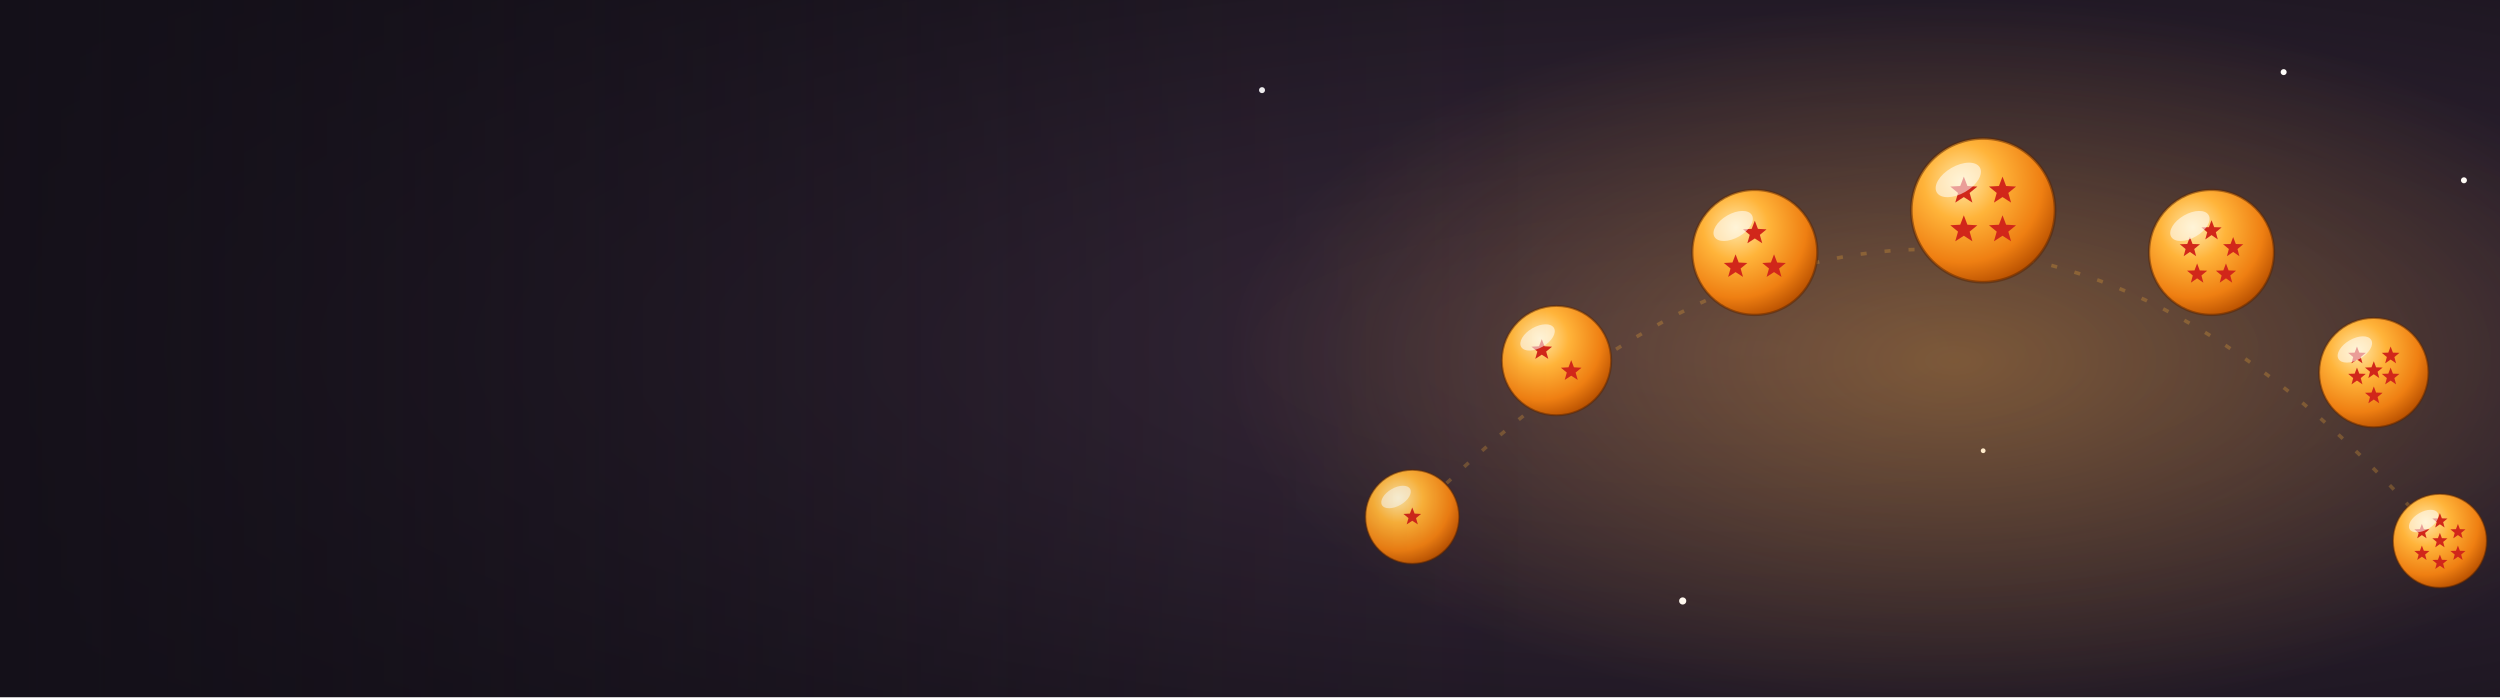
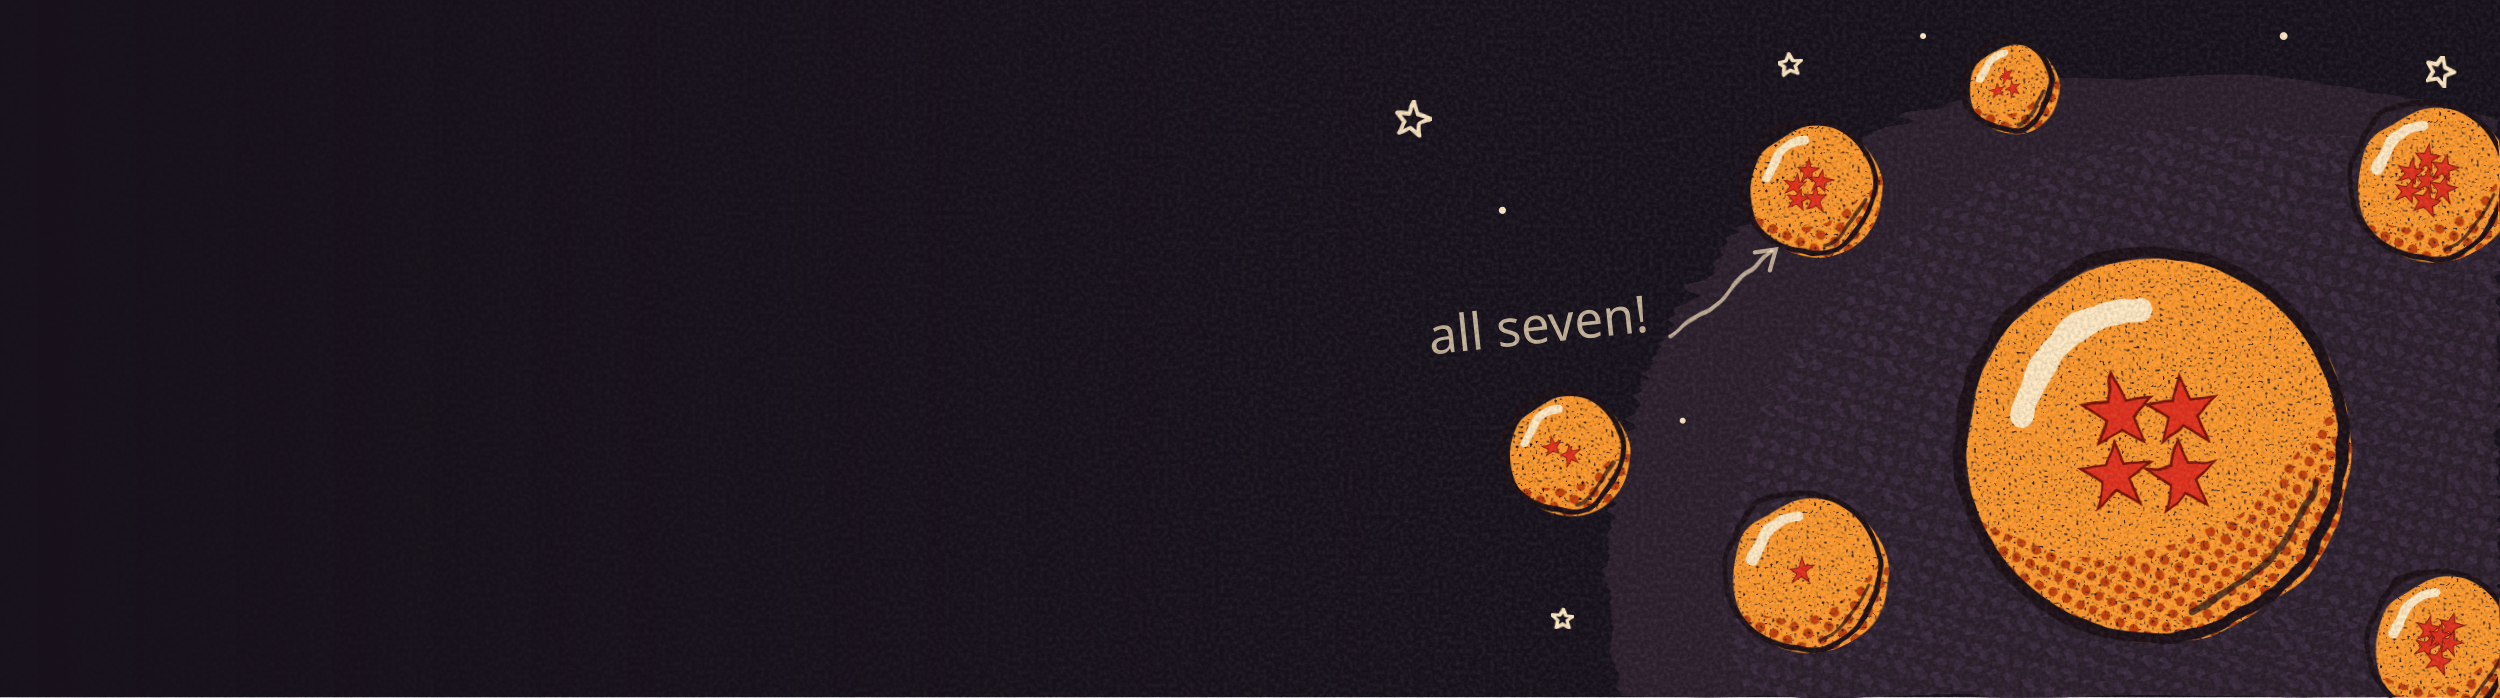
<svg xmlns="http://www.w3.org/2000/svg" width="832" height="232" viewBox="0 0 832 232">
  <defs>
-     <radialGradient id="orb" cx=".35" cy=".3" r=".75">
-       <stop offset="0" stop-color="#ffe7a8" />
-       <stop offset=".35" stop-color="#ffb43a" />
-       <stop offset=".75" stop-color="#ef7f12" />
-       <stop offset="1" stop-color="#b85000" />
-     </radialGradient>
-     <radialGradient id="bg" cx=".7" cy=".5" r=".8">
-       <stop offset="0" stop-color="#3a2a3c" />
-       <stop offset="1" stop-color="#141019" />
-     </radialGradient>
-     <radialGradient id="halo" cx=".5" cy=".5" r=".5">
-       <stop offset="0" stop-color="#ffb43a" stop-opacity=".35" />
-       <stop offset="1" stop-color="#ffb43a" stop-opacity="0" />
-     </radialGradient>
+     <filter id="riso" x="-5%" y="-5%" width="110%" height="110%">
+       <feTurbulence type="fractalNoise" baseFrequency="1.1" numOctaves="1" seed="31" result="n" />
+       <feColorMatrix in="n" values="0 0 0 0 1  0 0 0 0 1  0 0 0 0 1  -7 0 0 0 5.2" result="m" />
+       <feComposite in="SourceGraphic" in2="m" operator="in" result="s" />
+       <feTurbulence type="fractalNoise" baseFrequency="0.05" numOctaves="2" seed="32" result="w" />
+       <feDisplacementMap in="s" in2="w" scale="3" />
+     </filter>
+     <filter id="rough" x="-5%" y="-5%" width="110%" height="110%">
+       <feTurbulence type="fractalNoise" baseFrequency="0.06" numOctaves="3" seed="33" />
+       <feDisplacementMap in="SourceGraphic" scale="3.2" />
+     </filter>
+     <filter id="brush" x="-10%" y="-10%" width="120%" height="120%">
+       <feTurbulence type="fractalNoise" baseFrequency="0.02 0.3" numOctaves="2" seed="34" result="t" />
+       <feDisplacementMap in="SourceGraphic" in2="t" scale="7" />
+     </filter>
+     <filter id="paper" x="0" y="0" width="100%" height="100%">
+       <feTurbulence type="fractalNoise" baseFrequency="0.7" numOctaves="3" seed="35" />
+       <feColorMatrix values="0 0 0 0 1  0 0 0 0 1  0 0 0 0 1  0 0 0 .14 -.05" />
+     </filter>
+     <filter id="grit" x="0" y="0" width="100%" height="100%">
+       <feTurbulence type="fractalNoise" baseFrequency="0.9" numOctaves="2" seed="36" />
+       <feColorMatrix values="0 0 0 0 0  0 0 0 0 0  0 0 0 0 0  0 0 0 .25 -.08" />
+     </filter>
    <linearGradient id="fade" x1="0" y1="0" x2="1" y2="0">
-       <stop offset="0" stop-color="#141019" stop-opacity=".85" />
-       <stop offset=".48" stop-color="#141019" stop-opacity=".1" />
-       <stop offset=".62" stop-color="#141019" stop-opacity="0" />
+       <stop offset="0" stop-color="#17111b" stop-opacity=".94" />
+       <stop offset=".44" stop-color="#17111b" stop-opacity=".28" />
+       <stop offset=".58" stop-color="#17111b" stop-opacity="0" />
    </linearGradient>
-     <g id="db1">
-       <circle r="26" fill="url(#orb)" stroke="#5a2400" stroke-opacity=".5" stroke-width="1" />
-       <polygon points="0.0,-5.2 1.3,-1.8 4.9,-1.6 2.1,0.7 3.1,4.2 0.0,2.2 -3.1,4.2 -2.1,0.7 -4.9,-1.6 -1.3,-1.8" fill="#d1271a" />
-       <ellipse cx="-9" cy="-11" rx="9" ry="5" fill="#fff" opacity=".55" transform="rotate(-30 -9 -11)" />
-     </g>
-     <g id="db2">
-       <circle r="26" fill="url(#orb)" stroke="#5a2400" stroke-opacity=".5" stroke-width="1" />
-       <polygon points="-7.0,-10.2 -5.7,-6.8 -2.1,-6.6 -4.9,-4.3 -3.9,-0.8 -7.0,-2.8 -10.1,-0.8 -9.1,-4.3 -11.9,-6.6 -8.3,-6.8" fill="#d1271a" />
-       <polygon points="7.0,-0.2 8.3,3.2 11.9,3.4 9.1,5.7 10.1,9.2 7.0,7.2 3.9,9.2 4.9,5.7 2.1,3.4 5.7,3.2" fill="#d1271a" />
-       <ellipse cx="-9" cy="-11" rx="9" ry="5" fill="#fff" opacity=".55" transform="rotate(-30 -9 -11)" />
-     </g>
-     <g id="db3">
-       <circle r="26" fill="url(#orb)" stroke="#5a2400" stroke-opacity=".5" stroke-width="1" />
-       <polygon points="0.0,-13.2 1.3,-9.8 4.9,-9.6 2.1,-7.3 3.1,-3.8 0.0,-5.8 -3.1,-3.8 -2.1,-7.3 -4.9,-9.6 -1.3,-9.8" fill="#d1271a" />
-       <polygon points="-8.0,0.8 -6.7,4.2 -3.1,4.4 -5.9,6.7 -4.9,10.2 -8.0,8.2 -11.1,10.2 -10.1,6.7 -12.9,4.4 -9.3,4.2" fill="#d1271a" />
-       <polygon points="8.0,0.8 9.3,4.2 12.9,4.4 10.1,6.7 11.1,10.2 8.0,8.2 4.9,10.2 5.9,6.7 3.1,4.4 6.7,4.2" fill="#d1271a" />
-       <ellipse cx="-9" cy="-11" rx="9" ry="5" fill="#fff" opacity=".55" transform="rotate(-30 -9 -11)" />
-     </g>
-     <g id="db4">
-       <circle r="26" fill="url(#orb)" stroke="#5a2400" stroke-opacity=".5" stroke-width="1" />
-       <polygon points="-7.0,-12.2 -5.7,-8.8 -2.1,-8.6 -4.9,-6.3 -3.9,-2.8 -7.0,-4.8 -10.1,-2.8 -9.1,-6.3 -11.9,-8.6 -8.3,-8.8" fill="#d1271a" />
-       <polygon points="7.0,-12.2 8.3,-8.8 11.9,-8.6 9.1,-6.3 10.1,-2.8 7.0,-4.8 3.9,-2.8 4.9,-6.3 2.1,-8.6 5.7,-8.8" fill="#d1271a" />
-       <polygon points="-7.0,1.8 -5.7,5.2 -2.1,5.4 -4.9,7.7 -3.9,11.2 -7.0,9.2 -10.1,11.2 -9.1,7.7 -11.9,5.4 -8.3,5.2" fill="#d1271a" />
-       <polygon points="7.0,1.8 8.3,5.2 11.9,5.4 9.1,7.7 10.1,11.2 7.0,9.2 3.9,11.2 4.9,7.7 2.1,5.4 5.7,5.2" fill="#d1271a" />
-       <ellipse cx="-9" cy="-11" rx="9" ry="5" fill="#fff" opacity=".55" transform="rotate(-30 -9 -11)" />
-     </g>
-     <g id="db5">
-       <circle r="26" fill="url(#orb)" stroke="#5a2400" stroke-opacity=".5" stroke-width="1" />
-       <polygon points="0.0,-13.4 1.1,-10.5 4.2,-10.4 1.8,-8.4 2.6,-5.4 0.0,-7.2 -2.6,-5.4 -1.8,-8.4 -4.2,-10.4 -1.1,-10.5" fill="#d1271a" />
-       <polygon points="-9.0,-6.4 -7.9,-3.5 -4.8,-3.4 -7.2,-1.4 -6.4,1.6 -9.0,-0.2 -11.6,1.6 -10.8,-1.4 -13.2,-3.4 -10.1,-3.5" fill="#d1271a" />
-       <polygon points="9.0,-6.4 10.1,-3.5 13.2,-3.4 10.8,-1.4 11.6,1.6 9.0,-0.2 6.4,1.6 7.2,-1.4 4.8,-3.4 7.9,-3.5" fill="#d1271a" />
-       <polygon points="-6.0,4.6 -4.9,7.5 -1.8,7.6 -4.2,9.6 -3.4,12.6 -6.0,10.8 -8.6,12.6 -7.8,9.6 -10.2,7.6 -7.1,7.5" fill="#d1271a" />
-       <polygon points="6.0,4.6 7.1,7.5 10.2,7.6 7.8,9.6 8.6,12.6 6.0,10.8 3.4,12.6 4.2,9.6 1.8,7.6 4.9,7.5" fill="#d1271a" />
-       <ellipse cx="-9" cy="-11" rx="9" ry="5" fill="#fff" opacity=".55" transform="rotate(-30 -9 -11)" />
-     </g>
-     <g id="db6">
-       <circle r="26" fill="url(#orb)" stroke="#5a2400" stroke-opacity=".5" stroke-width="1" />
-       <polygon points="-8.0,-12.4 -6.9,-9.5 -3.8,-9.4 -6.2,-7.4 -5.4,-4.4 -8.0,-6.2 -10.6,-4.4 -9.8,-7.4 -12.2,-9.4 -9.1,-9.5" fill="#d1271a" />
-       <polygon points="8.0,-12.4 9.1,-9.5 12.2,-9.4 9.8,-7.4 10.6,-4.4 8.0,-6.2 5.4,-4.4 6.2,-7.4 3.8,-9.4 6.9,-9.5" fill="#d1271a" />
-       <polygon points="-8.0,-2.4 -6.9,0.5 -3.8,0.6 -6.2,2.6 -5.4,5.6 -8.0,3.8 -10.6,5.6 -9.8,2.6 -12.2,0.6 -9.1,0.5" fill="#d1271a" />
-       <polygon points="8.0,-2.4 9.1,0.5 12.2,0.6 9.8,2.6 10.6,5.6 8.0,3.8 5.4,5.6 6.2,2.6 3.8,0.6 6.9,0.5" fill="#d1271a" />
-       <polygon points="0.0,-5.4 1.1,-2.5 4.2,-2.4 1.8,-0.4 2.6,2.6 0.0,0.8 -2.6,2.6 -1.8,-0.4 -4.2,-2.4 -1.1,-2.5" fill="#d1271a" />
-       <polygon points="0.0,6.6 1.1,9.5 4.2,9.6 1.8,11.6 2.6,14.6 0.0,12.8 -2.6,14.6 -1.8,11.6 -4.2,9.6 -1.1,9.5" fill="#d1271a" />
-       <ellipse cx="-9" cy="-11" rx="9" ry="5" fill="#fff" opacity=".55" transform="rotate(-30 -9 -11)" />
-     </g>
-     <g id="db7">
-       <circle r="26" fill="url(#orb)" stroke="#5a2400" stroke-opacity=".5" stroke-width="1" />
-       <polygon points="0.0,-4.4 1.1,-1.5 4.2,-1.4 1.8,0.6 2.6,3.6 0.0,1.8 -2.6,3.6 -1.8,0.6 -4.2,-1.4 -1.1,-1.5" fill="#d1271a" />
-       <polygon points="0.0,-15.4 1.1,-12.5 4.2,-12.4 1.8,-10.4 2.6,-7.4 0.0,-9.2 -2.6,-7.4 -1.8,-10.4 -4.2,-12.4 -1.1,-12.5" fill="#d1271a" />
-       <polygon points="-10.0,-9.4 -8.9,-6.5 -5.8,-6.4 -8.2,-4.4 -7.4,-1.4 -10.0,-3.2 -12.6,-1.4 -11.8,-4.4 -14.2,-6.4 -11.1,-6.5" fill="#d1271a" />
-       <polygon points="10.0,-9.4 11.1,-6.5 14.2,-6.4 11.8,-4.4 12.6,-1.4 10.0,-3.2 7.4,-1.4 8.2,-4.4 5.8,-6.4 8.9,-6.5" fill="#d1271a" />
-       <polygon points="-10.0,2.6 -8.9,5.5 -5.8,5.6 -8.2,7.6 -7.4,10.6 -10.0,8.8 -12.6,10.6 -11.8,7.6 -14.2,5.6 -11.1,5.5" fill="#d1271a" />
-       <polygon points="10.0,2.6 11.1,5.5 14.2,5.6 11.8,7.6 12.6,10.6 10.0,8.8 7.4,10.6 8.2,7.6 5.8,5.6 8.9,5.5" fill="#d1271a" />
-       <polygon points="0.0,7.6 1.1,10.5 4.2,10.6 1.8,12.6 2.6,15.6 0.0,13.8 -2.6,15.6 -1.8,12.6 -4.2,10.6 -1.1,10.5" fill="#d1271a" />
-       <ellipse cx="-9" cy="-11" rx="9" ry="5" fill="#fff" opacity=".55" transform="rotate(-30 -9 -11)" />
-     </g>
+     <pattern id="halfR" width="5" height="5" patternUnits="userSpaceOnUse" patternTransform="rotate(25)">
+       <circle cx="2.5" cy="2.5" r="1.6" fill="#c2410f" />
+     </pattern>
+     <pattern id="halfP" width="6" height="6" patternUnits="userSpaceOnUse" patternTransform="rotate(15)">
+       <circle cx="3.0" cy="3.0" r="1.8" fill="#3b2a3e" />
+     </pattern>
  </defs>
-   <rect width="832" height="232" fill="url(#bg)" />
-   <g fill="#fff">
-     <circle cx="420" cy="30" r="1" />
-     <circle cx="560" cy="200" r="1.2" />
-     <circle cx="760" cy="24" r="1" />
-     <circle cx="660" cy="150" r=".8" />
-     <circle cx="820" cy="60" r="1" />
-   </g>
-   <ellipse cx="650" cy="120" rx="240" ry="120" fill="url(#halo)" />
-   <path d="M470 172 Q 650 -10 812 180" fill="none" stroke="#ffb43a" stroke-opacity=".25" stroke-width="1.2" stroke-dasharray="2 6" />
-   <use href="#db1" transform="translate(470 172) scale(0.6)" />
-   <use href="#db2" transform="translate(518 120) scale(0.7)" />
-   <use href="#db3" transform="translate(584 84) scale(0.8)" />
-   <use href="#db4" transform="translate(660 70) scale(0.92)" />
-   <use href="#db5" transform="translate(736 84) scale(0.8)" />
-   <use href="#db6" transform="translate(790 124) scale(0.7)" />
-   <use href="#db7" transform="translate(812 180) scale(0.6)" />
+   <rect width="832" height="232" fill="#17111b" />
+   <g filter="url(#brush)">
+     <path d="M540 232 C 520 150 560 60 650 34 C 740 10 832 40 832 40 L 832 232 Z" fill="#2b1f2c" />
+   </g>
+   <g filter="url(#brush)">
+     <path d="M580 232 C 560 160 600 80 680 52 C 750 30 832 54 832 54 L 832 232 Z" fill="url(#halfP)" opacity=".8" />
+   </g>
+   <path d="M471.0 34.1 L 471.9 38.1 L 475.9 39.2 L 472.4 41.3 L 472.6 45.4 L 469.5 42.7 L 465.7 44.2 L 467.3 40.4 L 464.7 37.2 L 468.8 37.6 Z" fill="none" stroke="#ffe9c4" stroke-width="1.4" stroke-linejoin="round" filter="url(#rough)" />
+   <path d="M595.4 18.0 L 596.8 20.4 L 599.6 20.2 L 597.8 22.3 L 598.8 24.9 L 596.3 23.8 L 594.1 25.5 L 594.4 22.8 L 592.1 21.3 L 594.7 20.7 Z" fill="none" stroke="#ffe9c4" stroke-width="1.2" stroke-linejoin="round" filter="url(#rough)" />
+   <path d="M813.7 19.3 L 813.9 22.7 L 817.0 24.2 L 813.8 25.4 L 813.4 28.8 L 811.2 26.1 L 807.9 26.8 L 809.8 23.9 L 808.1 20.9 L 811.4 21.8 Z" fill="none" stroke="#ffe9c4" stroke-width="1.3" stroke-linejoin="round" filter="url(#rough)" />
+   <path d="M520.0 202.5 L 520.9 204.7 L 523.3 204.9 L 521.5 206.5 L 522.1 208.8 L 520.0 207.6 L 517.9 208.8 L 518.5 206.5 L 516.7 204.9 L 519.1 204.7 Z" fill="none" stroke="#ffe9c4" stroke-width="1.1" stroke-linejoin="round" filter="url(#rough)" />
+   <g fill="#ffe9c4">
+     <circle cx="500" cy="70" r="1.2" />
+     <circle cx="640" cy="12" r="1" />
+     <circle cx="760" cy="12" r="1.3" />
+     <circle cx="560" cy="140" r="1" />
+   </g>
+   <g transform="translate(808 60)">
+     <clipPath id="k7">
+       <circle r="26" />
+     </clipPath>
+     <g filter="url(#riso)" transform="translate(2.5 1.8)">
+       <circle r="26" fill="#ff9a2e" />
+       <g clip-path="url(#k7)">
+         <path d="M-28.6 6.5 C -10.4 20.8 13.0 15.6 24.7 -9.1 L 31.2 31.2 L -31.2 31.2 Z" fill="url(#halfR)" />
+       </g>
+     </g>
+     <g filter="url(#rough)" transform="translate(-0.5 0)">
+       <path d="M0 -1 L .235 -.324 L .951 -.309 L .38 .124 L .588 .809 L 0 .4 L -.588 .809 L -.38 .124 L -.951 -.309 L -.235 -.324 Z" transform="translate(0.0 0.0) rotate(12) scale(4.9)" fill="#e2321e" stroke="#7a1206" stroke-width="0.07" />
+       <path d="M0 -1 L .235 -.324 L .951 -.309 L .38 .124 L .588 .809 L 0 .4 L -.588 .809 L -.38 .124 L -.951 -.309 L -.235 -.324 Z" transform="translate(0.0 -7.3) rotate(12) scale(4.9)" fill="#e2321e" stroke="#7a1206" stroke-width="0.07" />
+       <path d="M0 -1 L .235 -.324 L .951 -.309 L .38 .124 L .588 .809 L 0 .4 L -.588 .809 L -.38 .124 L -.951 -.309 L -.235 -.324 Z" transform="translate(-6.2 -3.6) rotate(12) scale(4.9)" fill="#e2321e" stroke="#7a1206" stroke-width="0.07" />
+       <path d="M0 -1 L .235 -.324 L .951 -.309 L .38 .124 L .588 .809 L 0 .4 L -.588 .809 L -.38 .124 L -.951 -.309 L -.235 -.324 Z" transform="translate(6.2 -3.6) rotate(12) scale(4.9)" fill="#e2321e" stroke="#7a1206" stroke-width="0.07" />
+       <path d="M0 -1 L .235 -.324 L .951 -.309 L .38 .124 L .588 .809 L 0 .4 L -.588 .809 L -.38 .124 L -.951 -.309 L -.235 -.324 Z" transform="translate(-6.2 3.6) rotate(12) scale(4.9)" fill="#e2321e" stroke="#7a1206" stroke-width="0.07" />
+       <path d="M0 -1 L .235 -.324 L .951 -.309 L .38 .124 L .588 .809 L 0 .4 L -.588 .809 L -.38 .124 L -.951 -.309 L -.235 -.324 Z" transform="translate(6.2 3.6) rotate(12) scale(4.9)" fill="#e2321e" stroke="#7a1206" stroke-width="0.07" />
+       <path d="M0 -1 L .235 -.324 L .951 -.309 L .38 .124 L .588 .809 L 0 .4 L -.588 .809 L -.38 .124 L -.951 -.309 L -.235 -.324 Z" transform="translate(0.0 7.3) rotate(12) scale(4.9)" fill="#e2321e" stroke="#7a1206" stroke-width="0.07" />
+     </g>
+     <g filter="url(#rough)">
+       <circle r="26" fill="none" stroke="#1c1016" stroke-width="1.8" />
+       <path d="M-17.2 -3.6 C -15.6 -13.0 -8.8 -18.2 -1.6 -18.2" fill="none" stroke="#ffe9c4" stroke-width="3.4" stroke-linecap="round" />
+       <path d="M5.2 22.4 C 13.0 19.2 19.2 13.0 22.4 5.2" fill="none" stroke="#1c1016" stroke-width="1.2" stroke-linecap="round" opacity=".7" />
+     </g>
+   </g>
+   <g transform="translate(520 150)">
+     <clipPath id="k2">
+       <circle r="20" />
+     </clipPath>
+     <g filter="url(#riso)" transform="translate(2.5 1.8)">
+       <circle r="20" fill="#ff9a2e" />
+       <g clip-path="url(#k2)">
+         <path d="M-22.0 5.0 C -8.0 16.0 10.0 12.0 19.0 -7.0 L 24.0 24.0 L -24.0 24.0 Z" fill="url(#halfR)" />
+       </g>
+     </g>
+     <g filter="url(#rough)" transform="translate(-0.5 0)">
+       <path d="M0 -1 L .235 -.324 L .951 -.309 L .38 .124 L .588 .809 L 0 .4 L -.588 .809 L -.38 .124 L -.951 -.309 L -.235 -.324 Z" transform="translate(-3.6 -2.0) rotate(-10) scale(3.8)" fill="#e2321e" stroke="#7a1206" stroke-width="0.07" />
+       <path d="M0 -1 L .235 -.324 L .951 -.309 L .38 .124 L .588 .809 L 0 .4 L -.588 .809 L -.38 .124 L -.951 -.309 L -.235 -.324 Z" transform="translate(3.6 2.0) rotate(-10) scale(3.8)" fill="#e2321e" stroke="#7a1206" stroke-width="0.07" />
+     </g>
+     <g filter="url(#rough)">
+       <circle r="20" fill="none" stroke="#1c1016" stroke-width="1.8" />
+       <path d="M-13.2 -2.8 C -12.0 -10.0 -6.8 -14.0 -1.2 -14.0" fill="none" stroke="#ffe9c4" stroke-width="2.6" stroke-linecap="round" />
+       <path d="M4.0 17.2 C 10.0 14.8 14.8 10.0 17.2 4.0" fill="none" stroke="#1c1016" stroke-width="1.2" stroke-linecap="round" opacity=".7" />
+     </g>
+   </g>
+   <g transform="translate(602 62)">
+     <clipPath id="k5">
+       <circle r="22" />
+     </clipPath>
+     <g filter="url(#riso)" transform="translate(2.5 1.8)">
+       <circle r="22" fill="#ff9a2e" />
+       <g clip-path="url(#k5)">
+         <path d="M-24.2 5.5 C -8.8 17.6 11.0 13.2 20.9 -7.7 L 26.4 26.4 L -26.4 26.4 Z" fill="url(#halfR)" />
+       </g>
+     </g>
+     <g filter="url(#rough)" transform="translate(-0.5 0)">
+       <path d="M0 -1 L .235 -.324 L .951 -.309 L .38 .124 L .588 .809 L 0 .4 L -.588 .809 L -.38 .124 L -.951 -.309 L -.235 -.324 Z" transform="translate(0.0 -5.1) rotate(8) scale(4.2)" fill="#e2321e" stroke="#7a1206" stroke-width="0.07" />
+       <path d="M0 -1 L .235 -.324 L .951 -.309 L .38 .124 L .588 .809 L 0 .4 L -.588 .809 L -.38 .124 L -.951 -.309 L -.235 -.324 Z" transform="translate(-4.8 -1.1) rotate(8) scale(4.2)" fill="#e2321e" stroke="#7a1206" stroke-width="0.07" />
+       <path d="M0 -1 L .235 -.324 L .951 -.309 L .38 .124 L .588 .809 L 0 .4 L -.588 .809 L -.38 .124 L -.951 -.309 L -.235 -.324 Z" transform="translate(4.8 -1.1) rotate(8) scale(4.2)" fill="#e2321e" stroke="#7a1206" stroke-width="0.07" />
+       <path d="M0 -1 L .235 -.324 L .951 -.309 L .38 .124 L .588 .809 L 0 .4 L -.588 .809 L -.38 .124 L -.951 -.309 L -.235 -.324 Z" transform="translate(-3.0 4.6) rotate(8) scale(4.2)" fill="#e2321e" stroke="#7a1206" stroke-width="0.07" />
+       <path d="M0 -1 L .235 -.324 L .951 -.309 L .38 .124 L .588 .809 L 0 .4 L -.588 .809 L -.38 .124 L -.951 -.309 L -.235 -.324 Z" transform="translate(3.0 4.6) rotate(8) scale(4.2)" fill="#e2321e" stroke="#7a1206" stroke-width="0.07" />
+     </g>
+     <g filter="url(#rough)">
+       <circle r="22" fill="none" stroke="#1c1016" stroke-width="1.8" />
+       <path d="M-14.5 -3.1 C -13.2 -11.0 -7.5 -15.4 -1.3 -15.4" fill="none" stroke="#ffe9c4" stroke-width="2.9" stroke-linecap="round" />
+       <path d="M4.4 18.9 C 11.0 16.3 16.3 11.0 18.9 4.4" fill="none" stroke="#1c1016" stroke-width="1.2" stroke-linecap="round" opacity=".7" />
+     </g>
+   </g>
+   <g transform="translate(716 148)">
+     <clipPath id="k4">
+       <circle r="64" />
+     </clipPath>
+     <g filter="url(#riso)" transform="translate(2.5 1.8)">
+       <circle r="64" fill="#ff9a2e" />
+       <g clip-path="url(#k4)">
+         <path d="M-70.4 16.0 C -25.6 51.2 32.0 38.4 60.8 -22.4 L 76.8 76.8 L -76.8 76.8 Z" fill="url(#halfR)" />
+       </g>
+     </g>
+     <g filter="url(#rough)" transform="translate(-0.5 0)">
+       <path d="M0 -1 L .235 -.324 L .951 -.309 L .38 .124 L .588 .809 L 0 .4 L -.588 .809 L -.38 .124 L -.951 -.309 L -.235 -.324 Z" transform="translate(-10.9 -10.9) rotate(-6) scale(12.2)" fill="#e2321e" stroke="#7a1206" stroke-width="0.07" />
+       <path d="M0 -1 L .235 -.324 L .951 -.309 L .38 .124 L .588 .809 L 0 .4 L -.588 .809 L -.38 .124 L -.951 -.309 L -.235 -.324 Z" transform="translate(10.9 -10.9) rotate(-6) scale(12.2)" fill="#e2321e" stroke="#7a1206" stroke-width="0.07" />
+       <path d="M0 -1 L .235 -.324 L .951 -.309 L .38 .124 L .588 .809 L 0 .4 L -.588 .809 L -.38 .124 L -.951 -.309 L -.235 -.324 Z" transform="translate(-10.9 10.9) rotate(-6) scale(12.2)" fill="#e2321e" stroke="#7a1206" stroke-width="0.07" />
+       <path d="M0 -1 L .235 -.324 L .951 -.309 L .38 .124 L .588 .809 L 0 .4 L -.588 .809 L -.38 .124 L -.951 -.309 L -.235 -.324 Z" transform="translate(10.9 10.9) rotate(-6) scale(12.2)" fill="#e2321e" stroke="#7a1206" stroke-width="0.07" />
+     </g>
+     <g filter="url(#rough)">
+       <circle r="64" fill="none" stroke="#1c1016" stroke-width="3.8" />
+       <path d="M-42.2 -9.0 C -38.4 -32.0 -21.8 -44.8 -3.8 -44.8" fill="none" stroke="#ffe9c4" stroke-width="8.3" stroke-linecap="round" />
+       <path d="M12.8 55.0 C 32.0 47.4 47.4 32.0 55.0 12.8" fill="none" stroke="#1c1016" stroke-width="2.2" stroke-linecap="round" opacity=".7" />
+     </g>
+   </g>
+   <g transform="translate(600 190)">
+     <clipPath id="k1">
+       <circle r="26" />
+     </clipPath>
+     <g filter="url(#riso)" transform="translate(2.5 1.8)">
+       <circle r="26" fill="#ff9a2e" />
+       <g clip-path="url(#k1)">
+         <path d="M-28.6 6.5 C -10.4 20.8 13.0 15.6 24.7 -9.1 L 31.2 31.2 L -31.2 31.2 Z" fill="url(#halfR)" />
+       </g>
+     </g>
+     <g filter="url(#rough)" transform="translate(-0.5 0)">
+       <path d="M0 -1 L .235 -.324 L .951 -.309 L .38 .124 L .588 .809 L 0 .4 L -.588 .809 L -.38 .124 L -.951 -.309 L -.235 -.324 Z" transform="translate(0.0 0.0) rotate(0) scale(4.9)" fill="#e2321e" stroke="#7a1206" stroke-width="0.07" />
+     </g>
+     <g filter="url(#rough)">
+       <circle r="26" fill="none" stroke="#1c1016" stroke-width="1.8" />
+       <path d="M-17.2 -3.6 C -15.6 -13.0 -8.8 -18.2 -1.6 -18.2" fill="none" stroke="#ffe9c4" stroke-width="3.4" stroke-linecap="round" />
+       <path d="M5.2 22.4 C 13.0 19.2 19.2 13.0 22.4 5.2" fill="none" stroke="#1c1016" stroke-width="1.2" stroke-linecap="round" opacity=".7" />
+     </g>
+   </g>
+   <g transform="translate(812 214)">
+     <clipPath id="k6">
+       <circle r="24" />
+     </clipPath>
+     <g filter="url(#riso)" transform="translate(2.5 1.8)">
+       <circle r="24" fill="#ff9a2e" />
+       <g clip-path="url(#k6)">
+         <path d="M-26.4 6.0 C -9.6 19.2 12.0 14.4 22.8 -8.4 L 28.8 28.8 L -28.8 28.8 Z" fill="url(#halfR)" />
+       </g>
+     </g>
+     <g filter="url(#rough)" transform="translate(-0.5 0)">
+       <path d="M0 -1 L .235 -.324 L .951 -.309 L .38 .124 L .588 .809 L 0 .4 L -.588 .809 L -.38 .124 L -.951 -.309 L -.235 -.324 Z" transform="translate(-4.3 -5.3) rotate(15) scale(4.6)" fill="#e2321e" stroke="#7a1206" stroke-width="0.07" />
+       <path d="M0 -1 L .235 -.324 L .951 -.309 L .38 .124 L .588 .809 L 0 .4 L -.588 .809 L -.38 .124 L -.951 -.309 L -.235 -.324 Z" transform="translate(4.3 -5.3) rotate(15) scale(4.6)" fill="#e2321e" stroke="#7a1206" stroke-width="0.07" />
+       <path d="M0 -1 L .235 -.324 L .951 -.309 L .38 .124 L .588 .809 L 0 .4 L -.588 .809 L -.38 .124 L -.951 -.309 L -.235 -.324 Z" transform="translate(-4.3 0.7) rotate(15) scale(4.6)" fill="#e2321e" stroke="#7a1206" stroke-width="0.07" />
+       <path d="M0 -1 L .235 -.324 L .951 -.309 L .38 .124 L .588 .809 L 0 .4 L -.588 .809 L -.38 .124 L -.951 -.309 L -.235 -.324 Z" transform="translate(4.3 0.7) rotate(15) scale(4.6)" fill="#e2321e" stroke="#7a1206" stroke-width="0.07" />
+       <path d="M0 -1 L .235 -.324 L .951 -.309 L .38 .124 L .588 .809 L 0 .4 L -.588 .809 L -.38 .124 L -.951 -.309 L -.235 -.324 Z" transform="translate(0.0 -2.3) rotate(15) scale(4.6)" fill="#e2321e" stroke="#7a1206" stroke-width="0.07" />
+       <path d="M0 -1 L .235 -.324 L .951 -.309 L .38 .124 L .588 .809 L 0 .4 L -.588 .809 L -.38 .124 L -.951 -.309 L -.235 -.324 Z" transform="translate(0.0 6.0) rotate(15) scale(4.6)" fill="#e2321e" stroke="#7a1206" stroke-width="0.07" />
+     </g>
+     <g filter="url(#rough)">
+       <circle r="24" fill="none" stroke="#1c1016" stroke-width="1.8" />
+       <path d="M-15.8 -3.4 C -14.4 -12.0 -8.2 -16.8 -1.4 -16.8" fill="none" stroke="#ffe9c4" stroke-width="3.1" stroke-linecap="round" />
+       <path d="M4.8 20.6 C 12.0 17.8 17.8 12.0 20.6 4.8" fill="none" stroke="#1c1016" stroke-width="1.2" stroke-linecap="round" opacity=".7" />
+     </g>
+   </g>
+   <g transform="translate(668 28)">
+     <clipPath id="k3">
+       <circle r="15" />
+     </clipPath>
+     <g filter="url(#riso)" transform="translate(2.5 1.8)">
+       <circle r="15" fill="#ff9a2e" />
+       <g clip-path="url(#k3)">
+         <path d="M-16.5 3.8 C -6.0 12.0 7.5 9.0 14.2 -5.2 L 18.0 18.0 L -18.0 18.0 Z" fill="url(#halfR)" />
+       </g>
+     </g>
+     <g filter="url(#rough)" transform="translate(-0.5 0)">
+       <path d="M0 -1 L .235 -.324 L .951 -.309 L .38 .124 L .588 .809 L 0 .4 L -.588 .809 L -.38 .124 L -.951 -.309 L -.235 -.324 Z" transform="translate(0.0 -3.0) rotate(-14) scale(2.9)" fill="#e2321e" stroke="#7a1206" stroke-width="0.07" />
+       <path d="M0 -1 L .235 -.324 L .951 -.309 L .38 .124 L .588 .809 L 0 .4 L -.588 .809 L -.38 .124 L -.951 -.309 L -.235 -.324 Z" transform="translate(-2.9 2.0) rotate(-14) scale(2.9)" fill="#e2321e" stroke="#7a1206" stroke-width="0.07" />
+       <path d="M0 -1 L .235 -.324 L .951 -.309 L .38 .124 L .588 .809 L 0 .4 L -.588 .809 L -.38 .124 L -.951 -.309 L -.235 -.324 Z" transform="translate(2.9 2.0) rotate(-14) scale(2.9)" fill="#e2321e" stroke="#7a1206" stroke-width="0.07" />
+     </g>
+     <g filter="url(#rough)">
+       <circle r="15" fill="none" stroke="#1c1016" stroke-width="1.8" />
+       <path d="M-9.9 -2.1 C -9.0 -7.5 -5.1 -10.5 -0.9 -10.5" fill="none" stroke="#ffe9c4" stroke-width="2.4" stroke-linecap="round" />
+       <path d="M3.0 12.9 C 7.5 11.1 11.1 7.5 12.9 3.0" fill="none" stroke="#1c1016" stroke-width="1.2" stroke-linecap="round" opacity=".7" />
+     </g>
+   </g>
+   <text x="476" y="118" font-family="Gochi Hand" font-size="17" fill="#ffe9c4" opacity=".75" transform="rotate(-6 476 118)">all seven!</text>
+   <path d="M556 112 C 568 104 578 96 590 84" fill="none" stroke="#ffe9c4" stroke-opacity=".7" stroke-width="1.4" stroke-linecap="round" filter="url(#rough)" />
+   <path d="M584 84 L 591 83 L 589 90" fill="none" stroke="#ffe9c4" stroke-opacity=".7" stroke-width="1.4" stroke-linecap="round" />
+   <rect width="832" height="232" filter="url(#paper)" />
+   <rect width="832" height="232" filter="url(#grit)" />
  <rect width="832" height="232" fill="url(#fade)" />
</svg>
